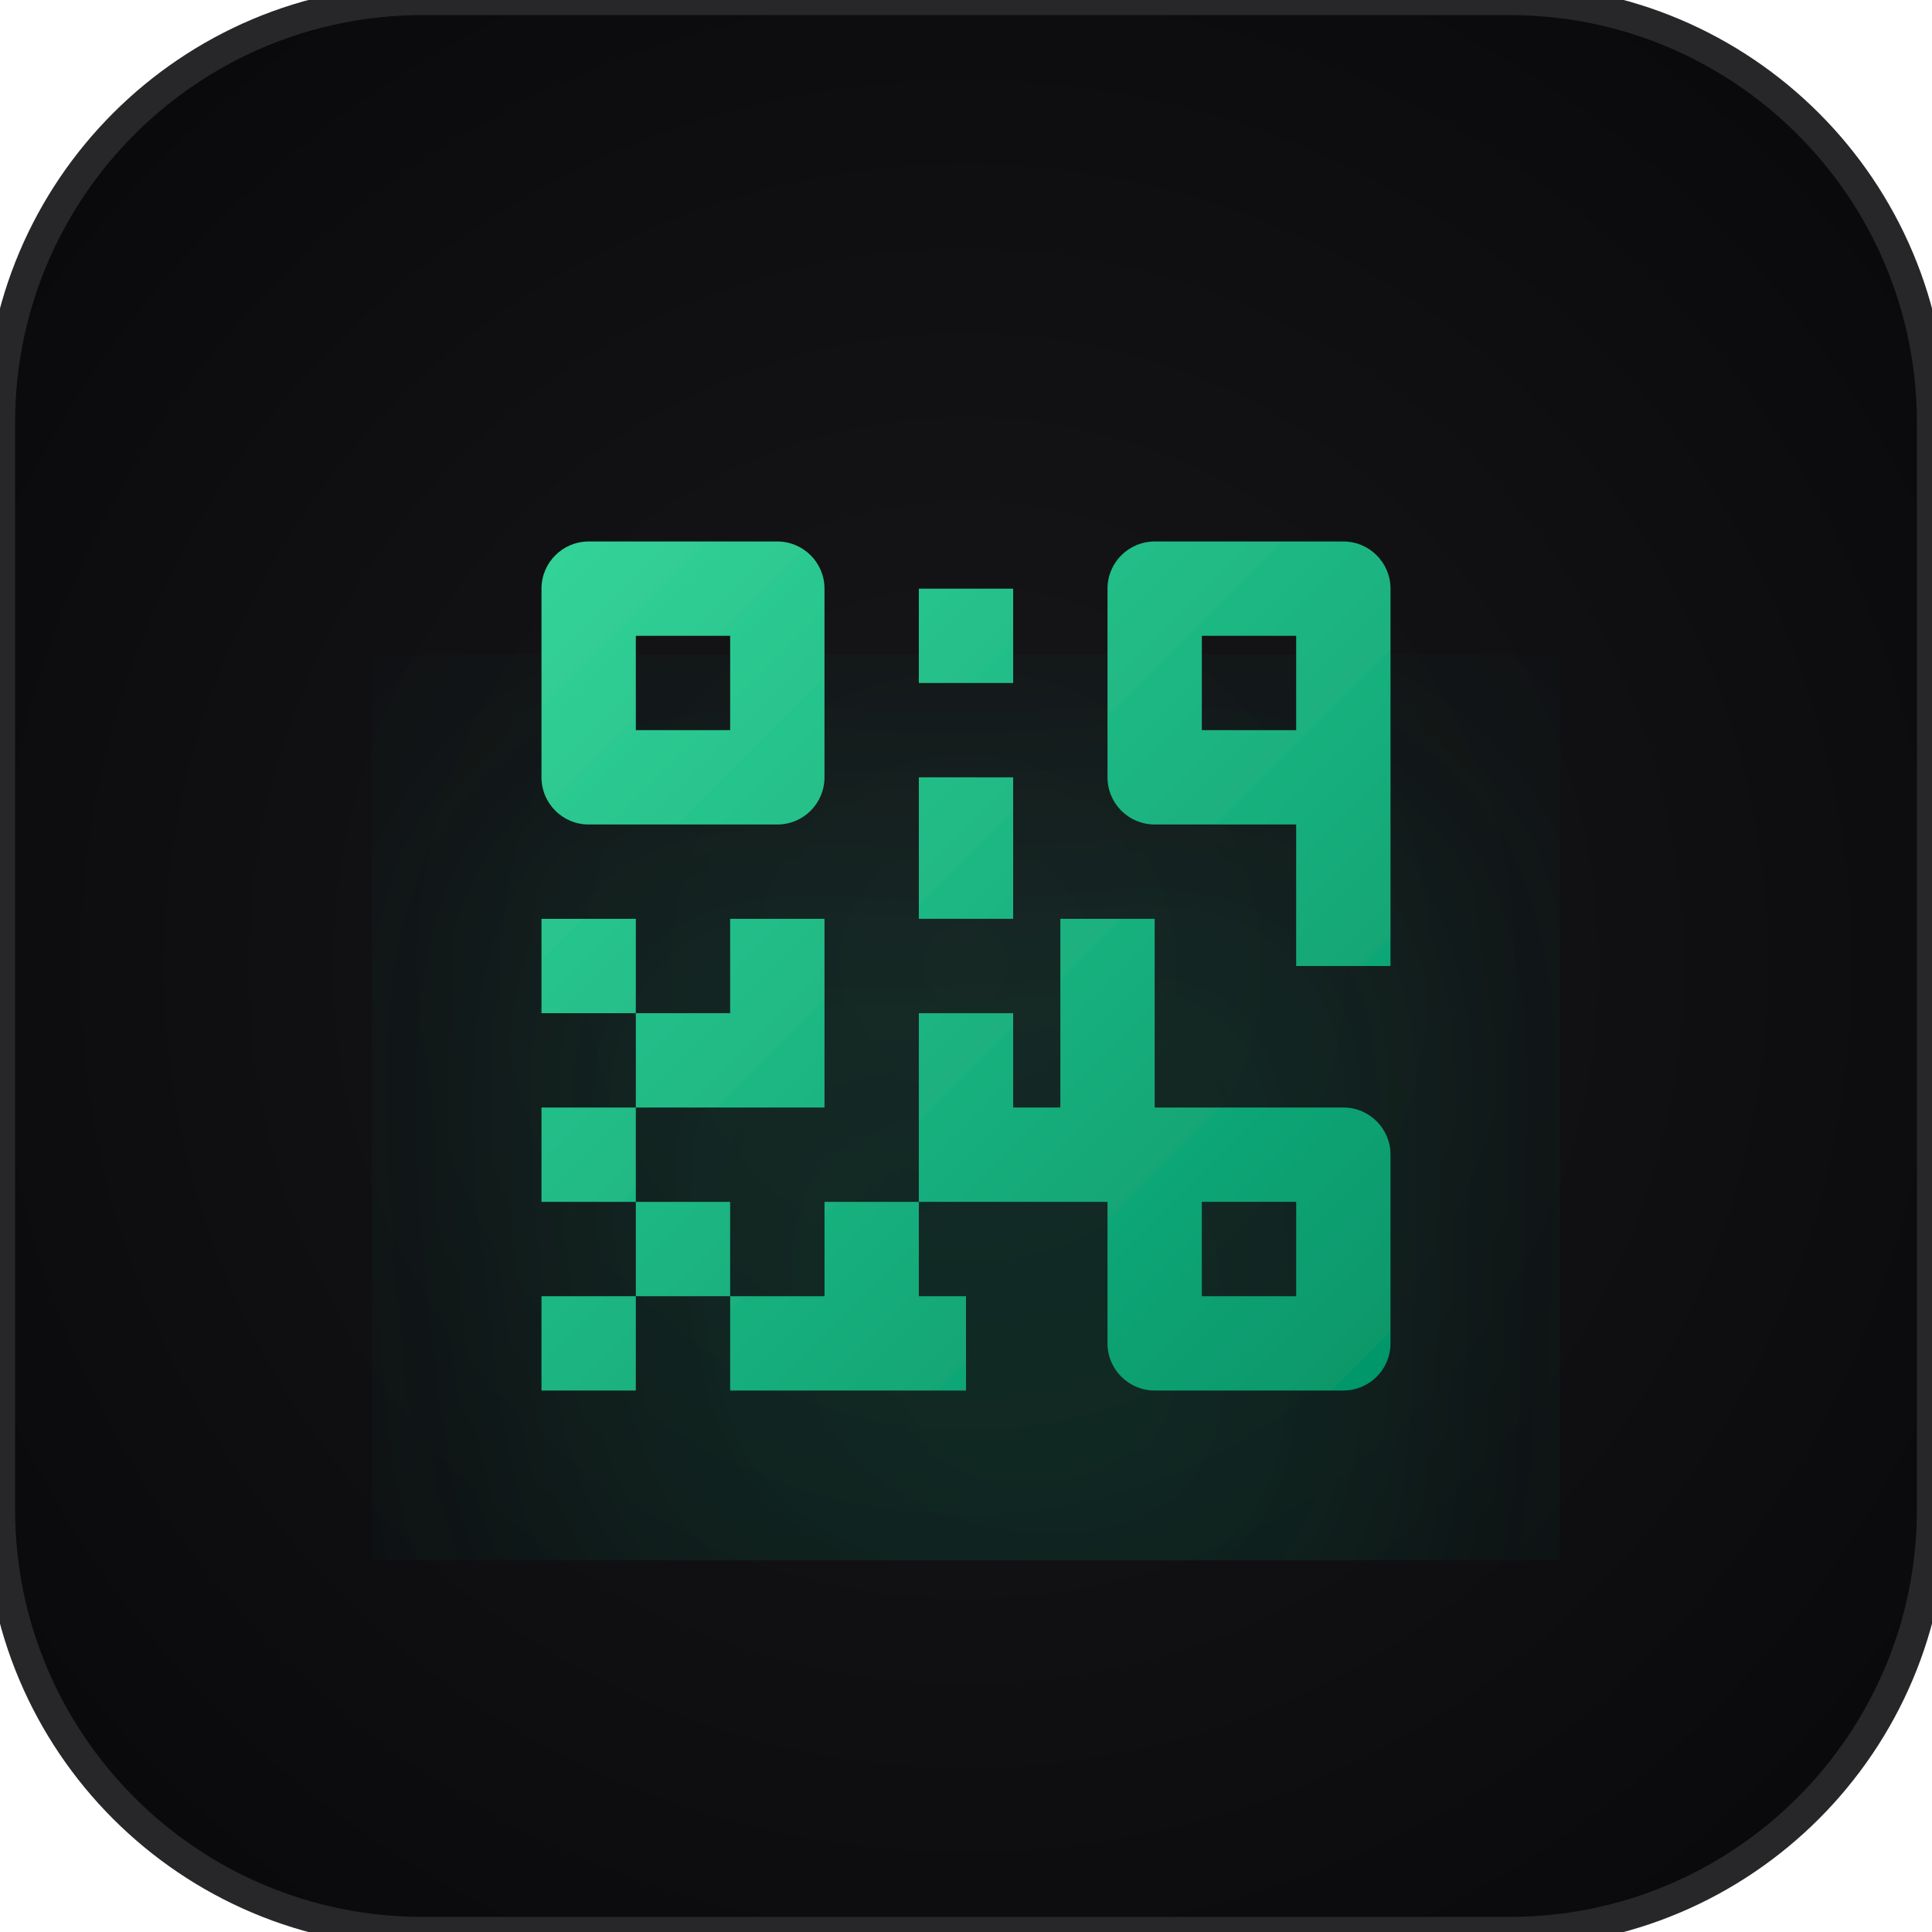
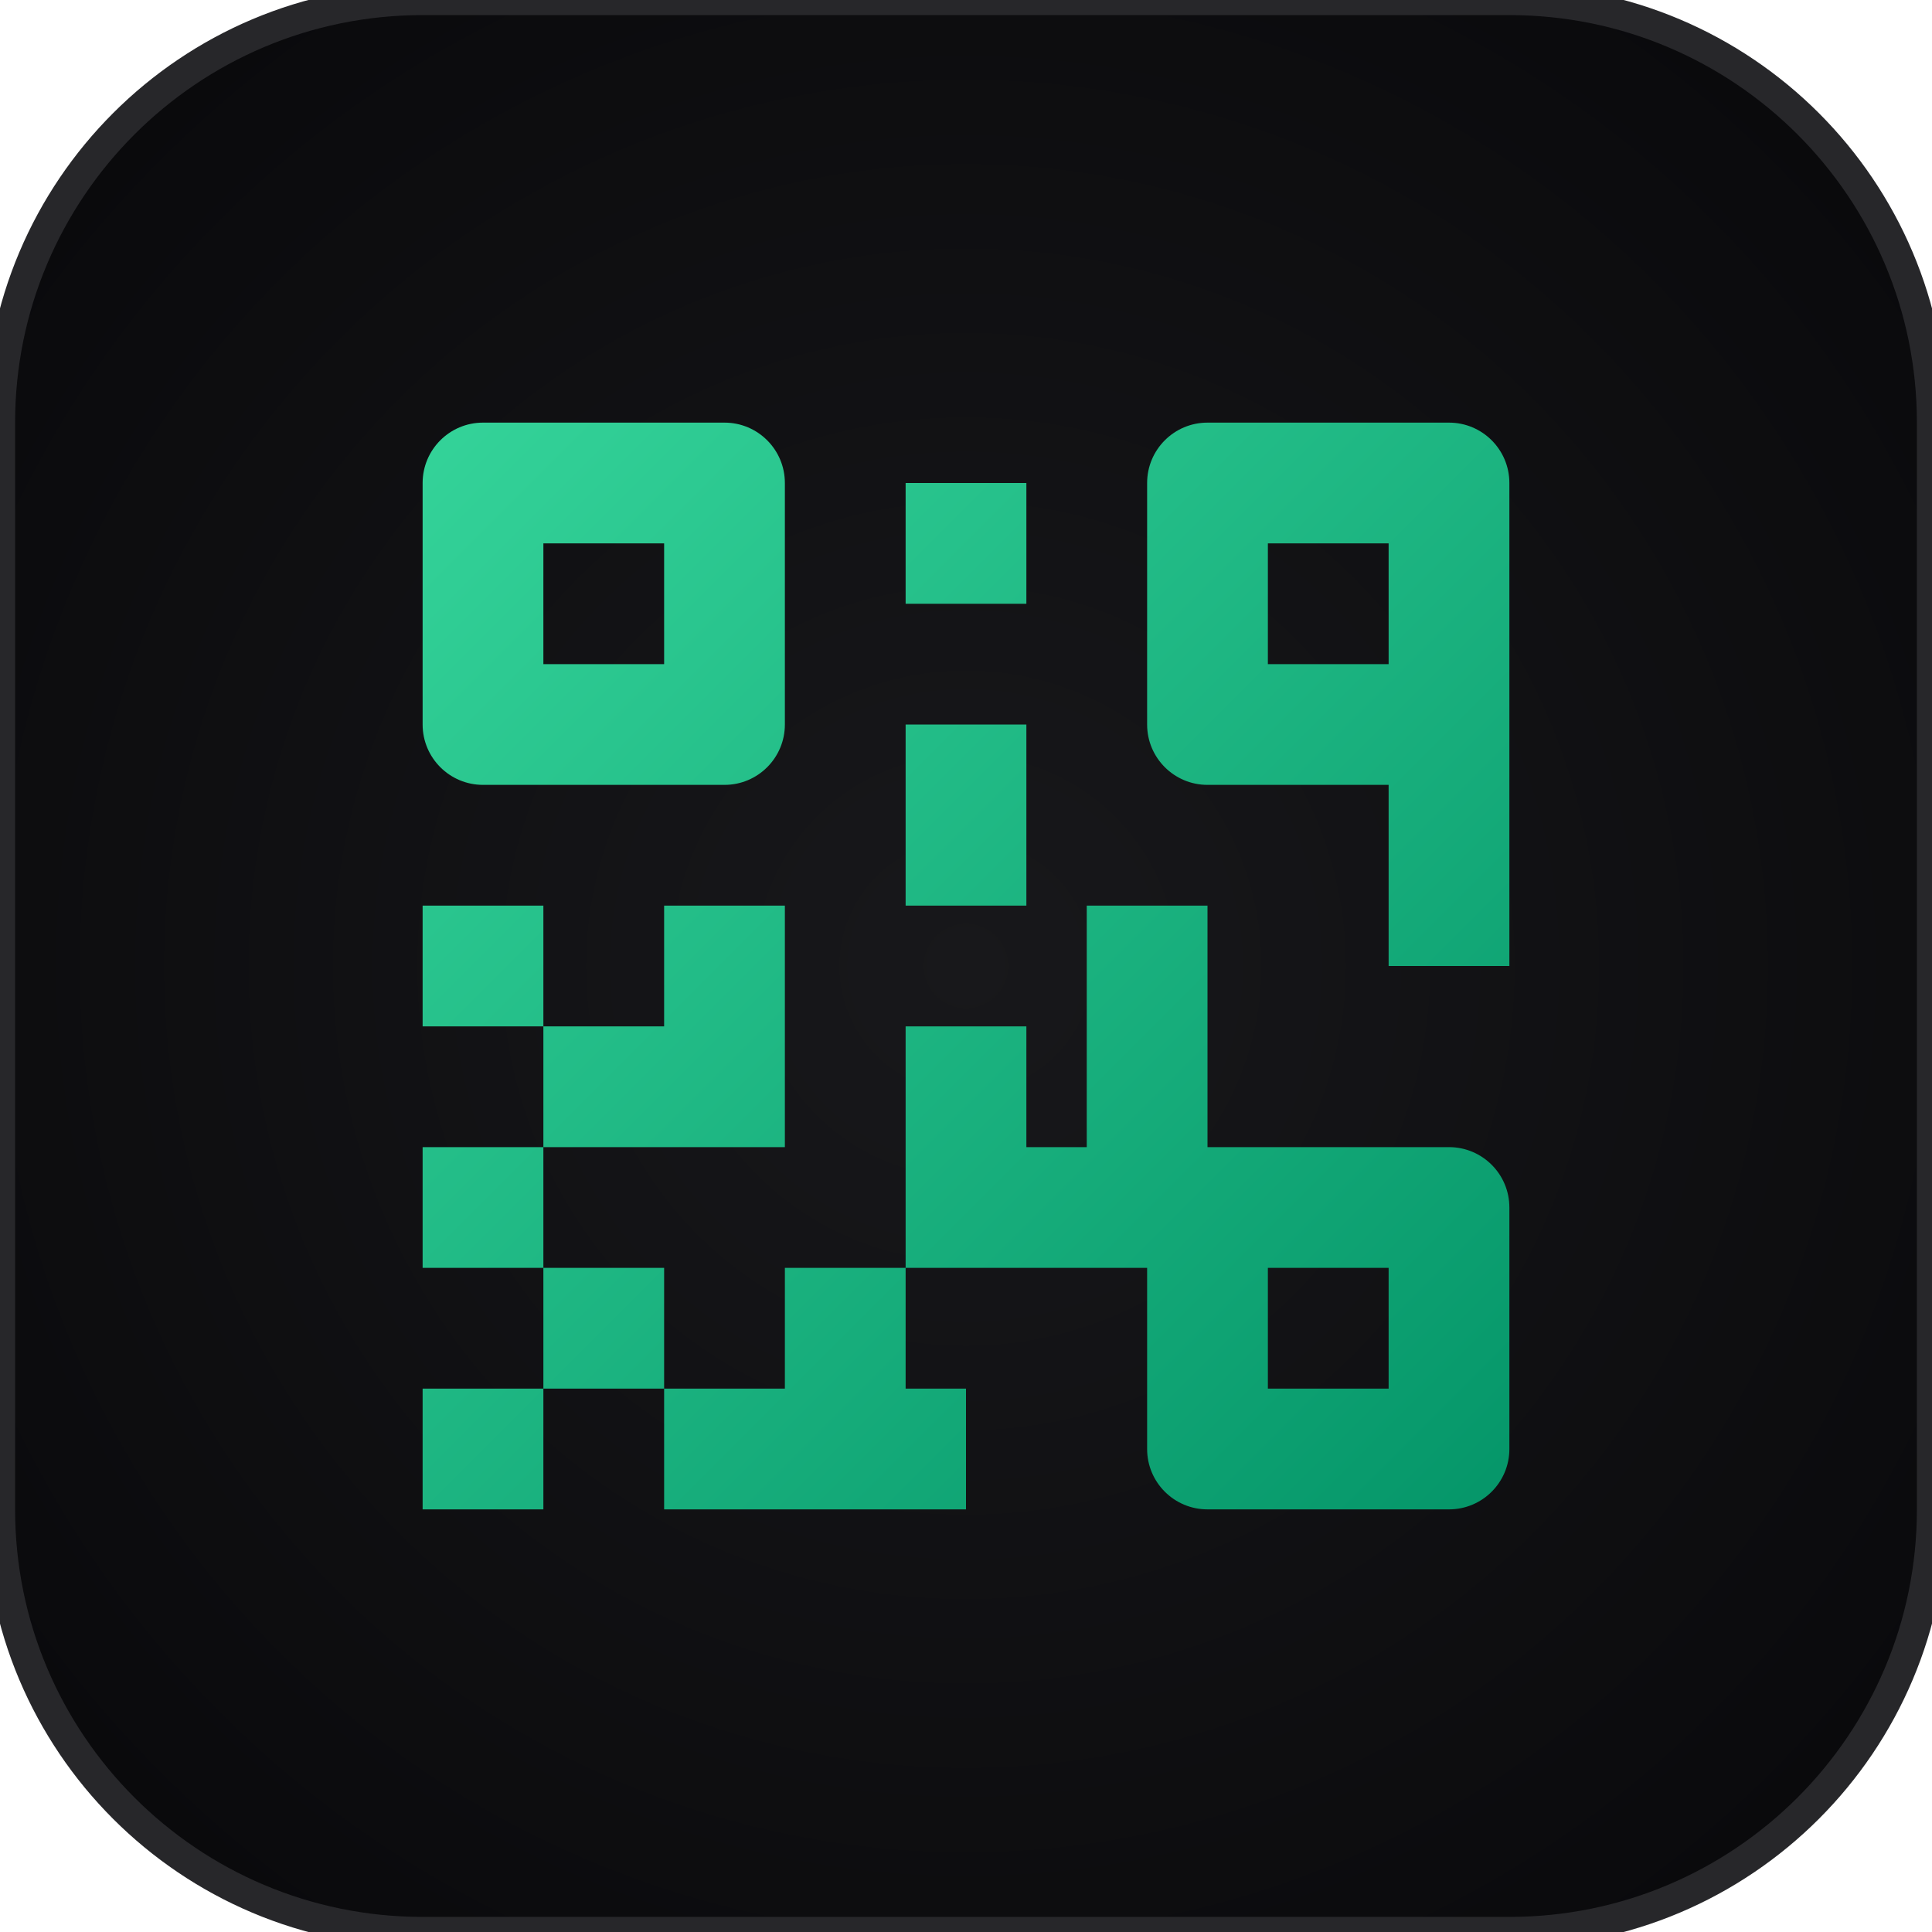
<svg xmlns="http://www.w3.org/2000/svg" viewBox="0 0 512 512" width="512" height="512">
  <defs>
    <radialGradient id="bgGrad" cx="50%" cy="50%" r="65%">
      <stop offset="0%" stop-color="#18181b" />
      <stop offset="100%" stop-color="#09090b" />
    </radialGradient>
    <linearGradient id="emeraldGrad" x1="0%" y1="0%" x2="100%" y2="100%">
      <stop offset="0%" stop-color="#34d399" />
      <stop offset="100%" stop-color="#059669" />
    </linearGradient>
-     <filter id="emeraldGlow" x="-20%" y="-20%" width="140%" height="140%">
-       <feDropShadow dx="0" dy="6" stdDeviation="12" flood-color="#10b981" flood-opacity="0.3" />
-     </filter>
  </defs>
  <rect width="512" height="512" rx="112" fill="url(#bgGrad)" stroke="#27272a" stroke-width="8" />
-   <g transform="translate(106, 106) scale(12.5)" fill="url(#emeraldGrad)" filter="url(#emeraldGlow)">
+   <g transform="translate(64, 64) scale(16)" fill="url(#emeraldGrad)">
    <path d="M5,15v2H3V15ZM3,21H5V19H3Zm2-4v2H7V17Zm4-6H7v2H5v2H9ZM3,11v2H5V11Zm6,8H7v2h5V19H11V17H9ZM13,4H11V6h2Zm-2,7h2V8H11ZM4,9A1,1,0,0,1,3,8V4A1,1,0,0,1,4,3H8A1,1,0,0,1,9,4V8A1,1,0,0,1,8,9ZM5,7H7V5H5ZM21,4v8H19V9H16a1,1,0,0,1-1-1V4a1,1,0,0,1,1-1h4A1,1,0,0,1,21,4ZM19,5H17V7h2Zm2,11v4a1,1,0,0,1-1,1H16a1,1,0,0,1-1-1V17H11V13h2v2h1V11h2v4h4A1,1,0,0,1,21,16Zm-2,1H17v2h2Z" />
  </g>
</svg>
